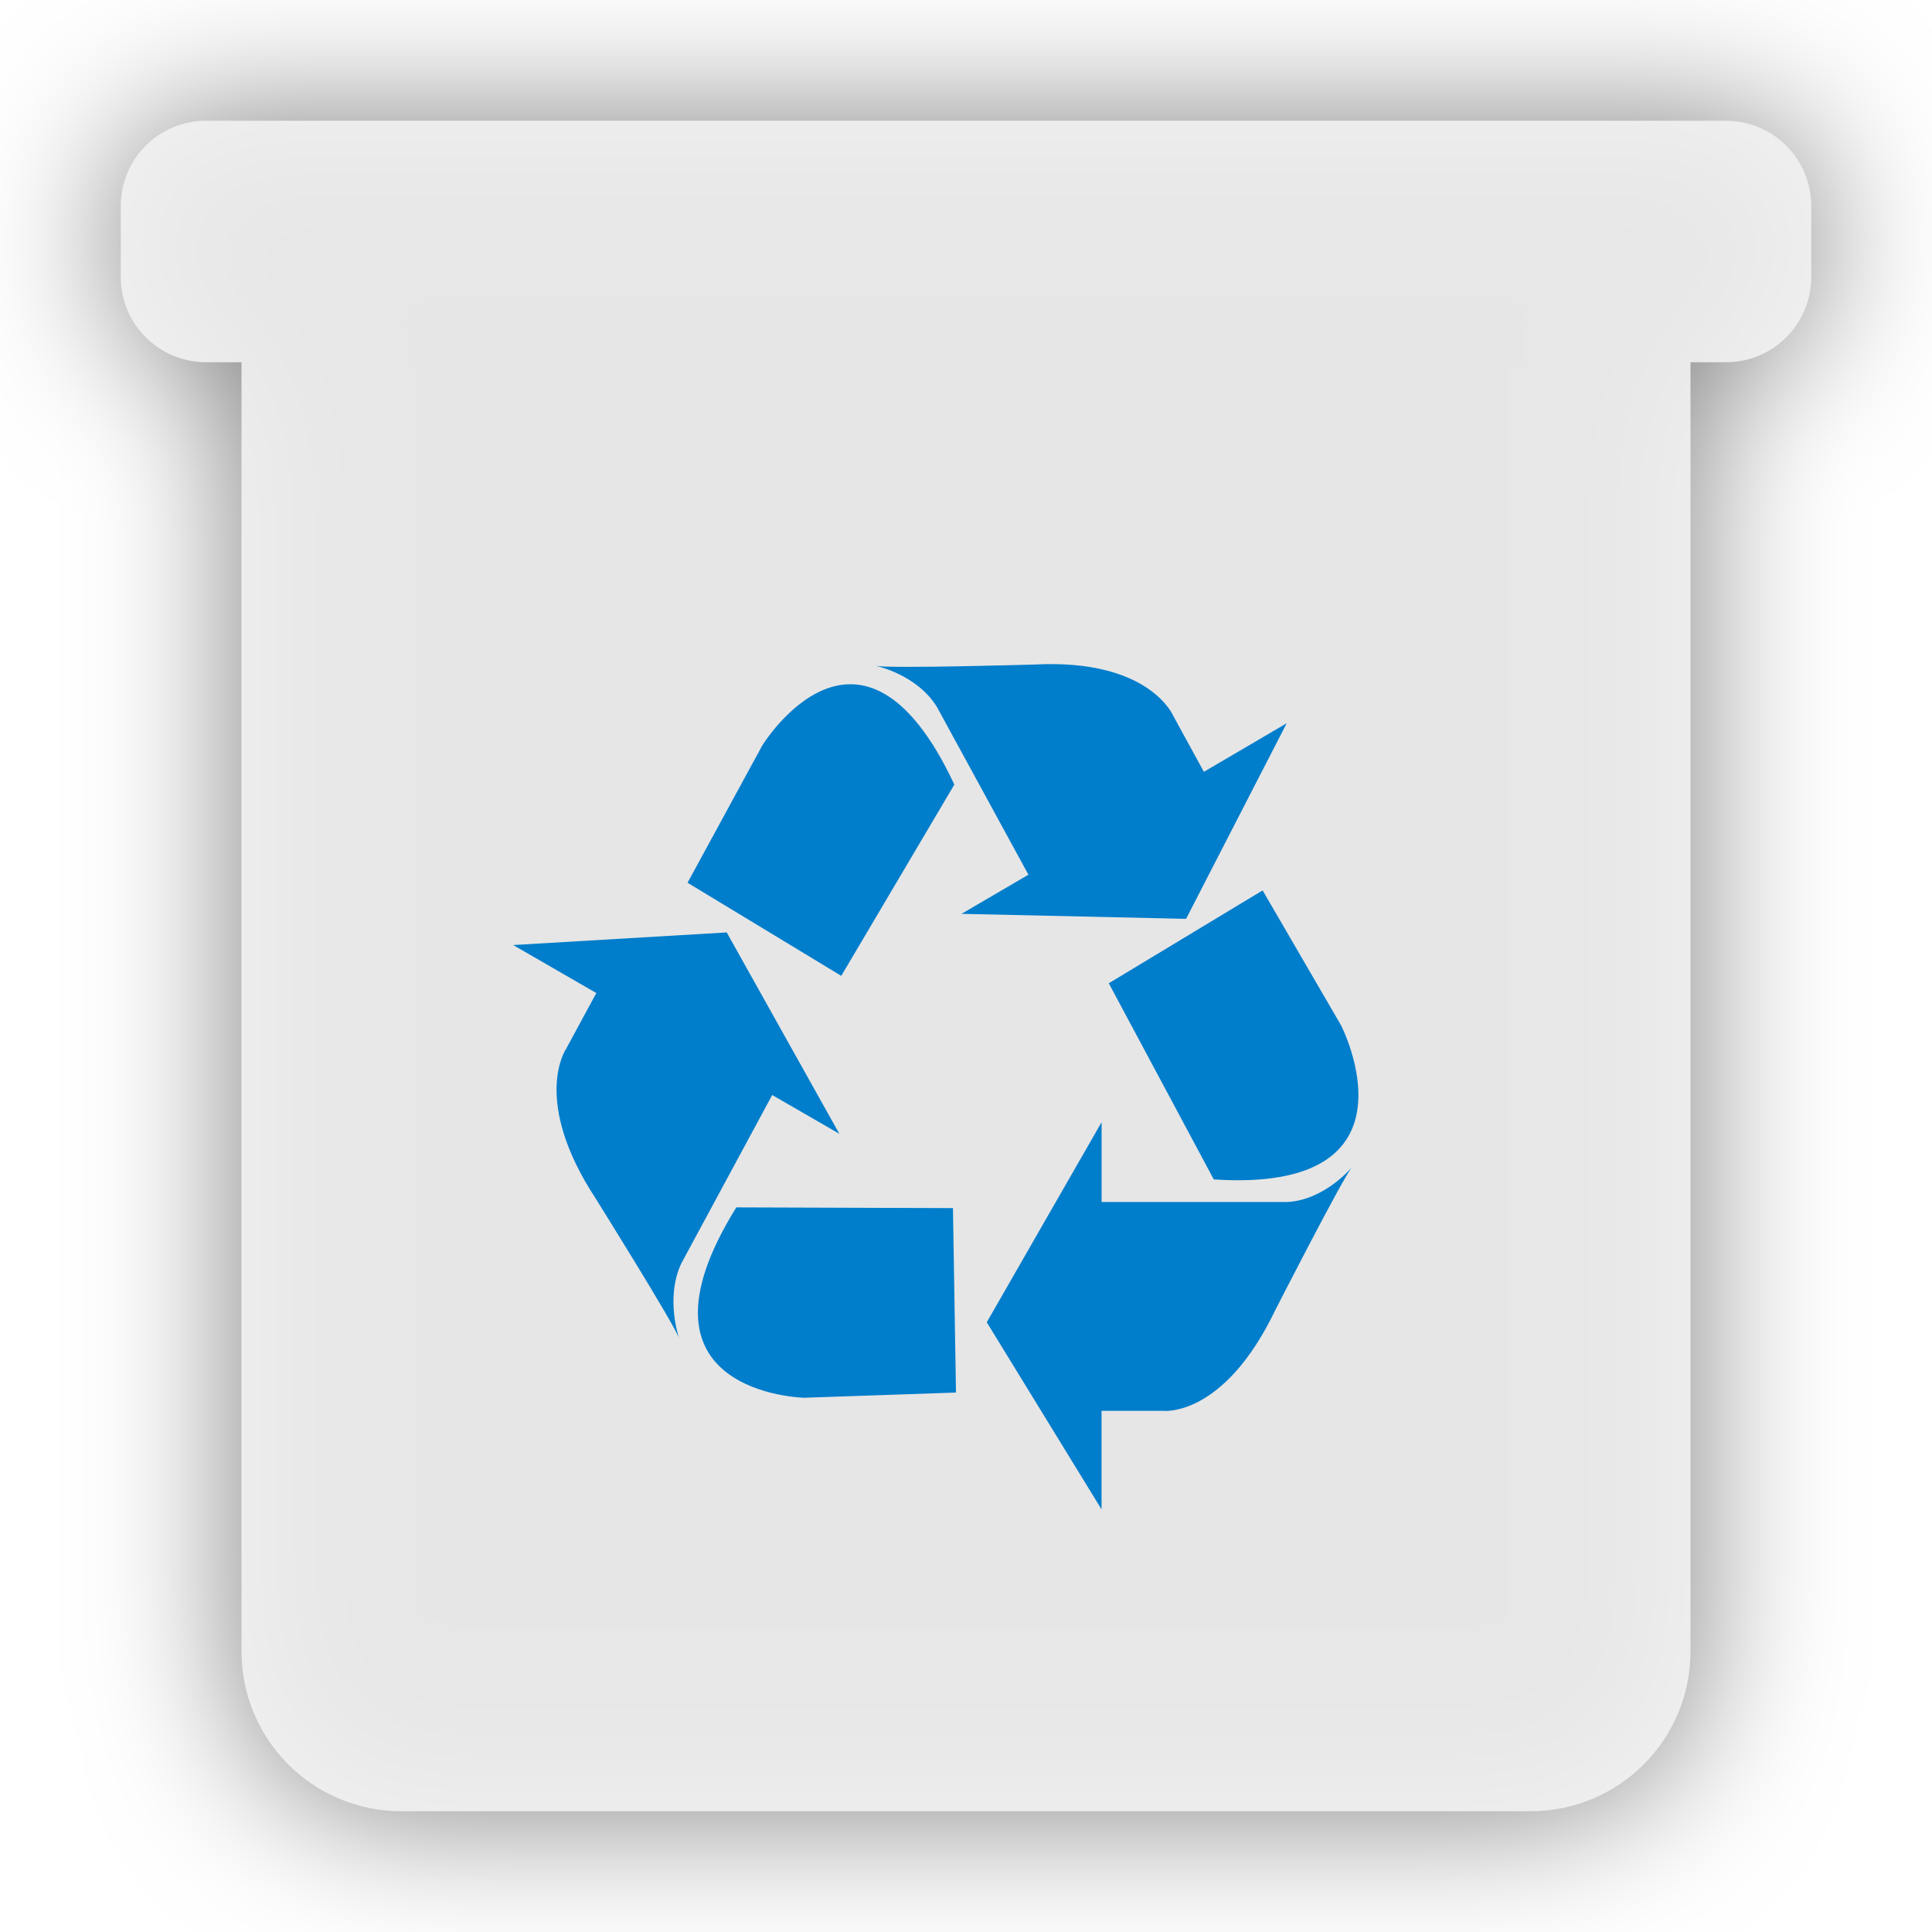
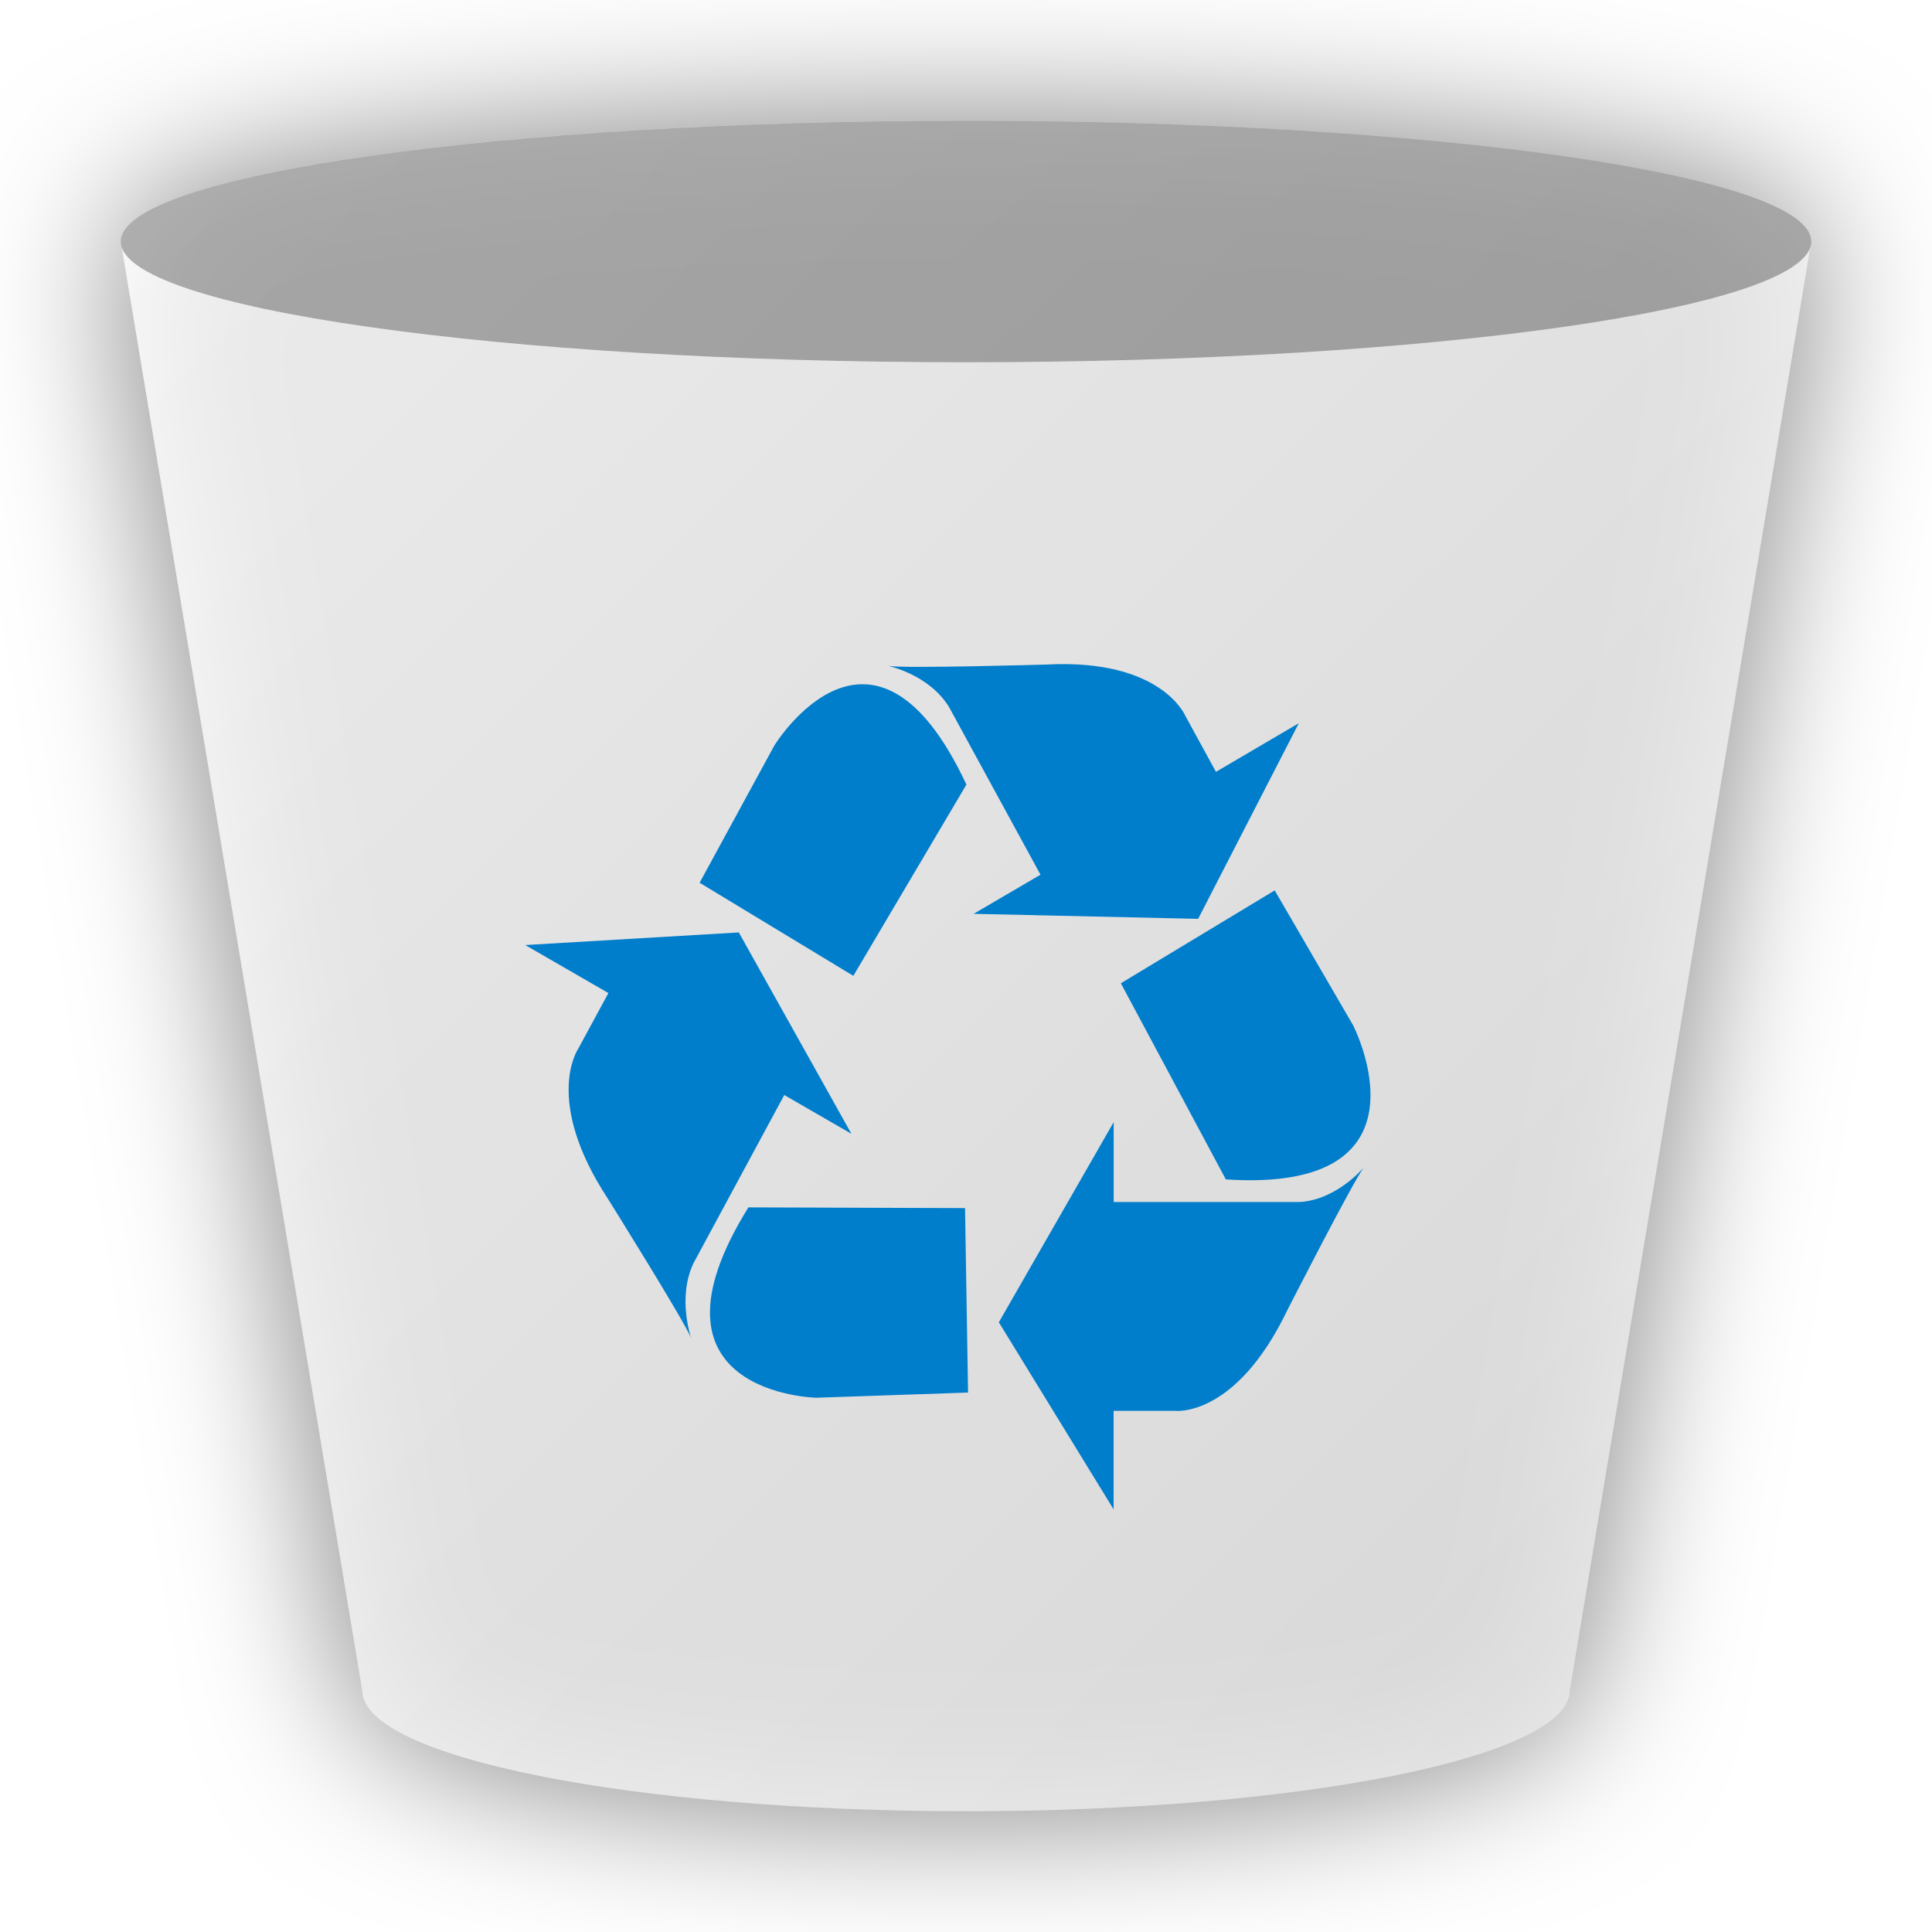
- <svg xmlns="http://www.w3.org/2000/svg" id="svg24" version="1" height="32" width="32">
+ <svg xmlns="http://www.w3.org/2000/svg" xmlns:xlink="http://www.w3.org/1999/xlink" width="32" height="32" version="1" id="svg24">
  <defs id="defs28">
-     <filter height="1.216" y="-0.108" width="1.216" x="-0.108" id="filter6661" style="color-interpolation-filters:sRGB">
-       <feGaussianBlur id="feGaussianBlur6663" stdDeviation="1.26" />
+     <linearGradient id="linearGradient1138">
+       <stop id="stop1134" offset="0" style="stop-color:#ffffff;stop-opacity:1" />
+       <stop id="stop1136" offset="1" style="stop-color:#e5e5e5;stop-opacity:1" />
+     </linearGradient>
+     <filter height="1.216" y="-0.108" width="1.216" x="-0.108" id="filter1130" style="color-interpolation-filters:sRGB">
+       <feGaussianBlur id="feGaussianBlur1132" stdDeviation="1.26" />
    </filter>
+     <linearGradient gradientUnits="userSpaceOnUse" y2="30.036" x2="30.142" y1="1.76" x1="2.088" id="linearGradient1140" xlink:href="#linearGradient1138" />
  </defs>
-   <path style="opacity:0.5;fill:#000000;fill-opacity:1;stroke:none;stroke-width:0.579;stroke-miterlimit:4;stroke-dasharray:none;stroke-opacity:1;filter:url(#filter6661)" d="m 3.414,2 c -0.783,0 -1.414,0.631 -1.414,1.414 v 1.172 c 0,0.783 0.631,1.414 1.414,1.414 h 0.586 V 27.348 c 0,1.469 1.183,2.652 2.652,2.652 H 25.348 c 1.469,0 2.652,-1.183 2.652,-2.652 V 6 h 0.586 c 0.783,0 1.414,-0.631 1.414,-1.414 v -1.172 c 0,-0.783 -0.631,-1.414 -1.414,-1.414 H 25.348 6.652 Z" id="rect917-3" />
-   <path id="rect917" d="M 3.414 2 C 2.631 2 2 2.631 2 3.414 L 2 4.586 C 2 5.369 2.631 6 3.414 6 L 4 6 L 4 27.348 C 4 28.817 5.183 30 6.652 30 L 25.348 30 C 26.817 30 28 28.817 28 27.348 L 28 6 L 28.586 6 C 29.369 6 30 5.369 30 4.586 L 30 3.414 C 30 2.631 29.369 2 28.586 2 L 25.348 2 L 6.652 2 L 3.414 2 z " style="opacity:0.9;fill:#f2f2f2;fill-opacity:1;stroke:none;stroke-width:0.579;stroke-miterlimit:4;stroke-dasharray:none;stroke-opacity:1" />
-   <path style="fill:#007dcb;fill-opacity:1;fill-rule:evenodd;stroke:none;stroke-width:0.013" id="path18" d="M 15.807,12.995 C 14.256,9.68 12.625,12.349 12.625,12.349 l -1.237,2.272 2.546,1.542 z m 5.505,-1.016 -1.372,0.805 -0.503,-0.92 c 0,0 -0.388,-0.958 -2.305,-0.857 0,0 -2.375,0.069 -2.623,0.022 0,0 0.673,0.138 1.008,0.678 l 1.517,2.781 -1.108,0.648 3.719,0.083 z m -9.116,8.019 c -1.924,3.094 1.126,3.153 1.126,3.153 l 2.512,-0.086 -0.05,-3.055 z M 8.5,15.653 9.877,16.448 9.377,17.371 c 0,0 -0.586,0.844 0.493,2.486 0,0 1.294,2.07 1.38,2.313 0,0 -0.237,-0.667 0.035,-1.245 l 1.505,-2.788 1.112,0.642 -1.865,-3.335 z m 11.604,3.882 c 3.545,0.232 2.107,-2.554 2.107,-2.554 L 20.913,14.748 18.365,16.286 Z m -3.76,2.366 1.902,-3.314 v 1.322 h 3.081 c 0.619,-0.036 1.066,-0.577 1.066,-0.577 -0.162,0.196 -1.275,2.377 -1.275,2.377 -0.856,1.777 -1.853,1.659 -1.853,1.659 h -1.02 V 25 Z" />
-   <g transform="matrix(0.1295942,0,0,0.1458299,9.001916,11.05431)" id="Group" style="fill:none;fill-rule:evenodd;stroke:none;stroke-width:0.092" />
+   <path id="path1094-6" style="fill:#000000;fill-opacity:1;stroke:none;stroke-width:1px;stroke-linecap:butt;stroke-linejoin:miter;stroke-opacity:1;filter:url(#filter1130);opacity:0.5" d="m 15.602,2 a 14,2 0 0 0 -13.602,2 14,2 0 0 0 0,0.004 14,2 0 0 0 0.014,0.08 l 3.986,23.916 a 10,2 0 0 0 10,2 10,2 0 0 0 10,-2 l 3.986,-23.916 a 14,2 0 0 0 0.014,-0.084 14,2 0 0 0 -14,-2 14,2 0 0 0 -0.398,0 z" />
+   <path d="m 15.602,2 a 14,2 0 0 0 -13.602,2 14,2 0 0 0 0,0.004 14,2 0 0 0 0.014,0.08 l 3.986,23.916 a 10,2 0 0 0 10,2 10,2 0 0 0 10,-2 L 29.986,4.084 a 14,2 0 0 0 0.014,-0.084 14,2 0 0 0 -14,-2 14,2 0 0 0 -0.398,0 z" style="fill:url(#linearGradient1140);fill-opacity:1;stroke:none;stroke-width:1px;stroke-linecap:butt;stroke-linejoin:miter;stroke-opacity:1;opacity:0.85" id="path1094" />
+   <path d="M 16.007,12.995 C 14.456,9.68 12.825,12.349 12.825,12.349 l -1.237,2.272 2.546,1.542 z m 5.505,-1.016 -1.372,0.805 -0.503,-0.92 c 0,0 -0.388,-0.958 -2.305,-0.857 0,0 -2.375,0.069 -2.623,0.022 0,0 0.673,0.138 1.008,0.678 l 1.517,2.781 -1.108,0.648 3.719,0.083 z m -9.116,8.019 c -1.924,3.094 1.126,3.153 1.126,3.153 l 2.512,-0.086 -0.05,-3.055 z M 8.7,15.653 10.077,16.448 9.577,17.371 c 0,0 -0.586,0.844 0.493,2.486 0,0 1.294,2.07 1.38,2.313 0,0 -0.237,-0.667 0.035,-1.245 l 1.505,-2.788 1.112,0.642 -1.865,-3.335 z m 11.604,3.882 c 3.545,0.232 2.107,-2.554 2.107,-2.554 L 21.113,14.748 18.565,16.286 Z m -3.76,2.366 1.902,-3.314 v 1.322 h 3.081 c 0.619,-0.036 1.066,-0.577 1.066,-0.577 -0.162,0.196 -1.275,2.377 -1.275,2.377 -0.856,1.777 -1.853,1.659 -1.853,1.659 h -1.02 V 25 Z" id="path18" style="fill:#007dcb;fill-opacity:1;fill-rule:evenodd;stroke:none;stroke-width:0.013" />
+   <g style="fill:none;fill-rule:evenodd;stroke:none;stroke-width:0.092" id="Group" transform="matrix(0.1295942,0,0,0.1458299,9.001916,11.05431)" />
+   <ellipse style="opacity:0.3;fill:#000000;fill-opacity:1;stroke:none;stroke-width:0.278" id="path969-3" cx="16" cy="4" rx="14" ry="2" />
</svg>
